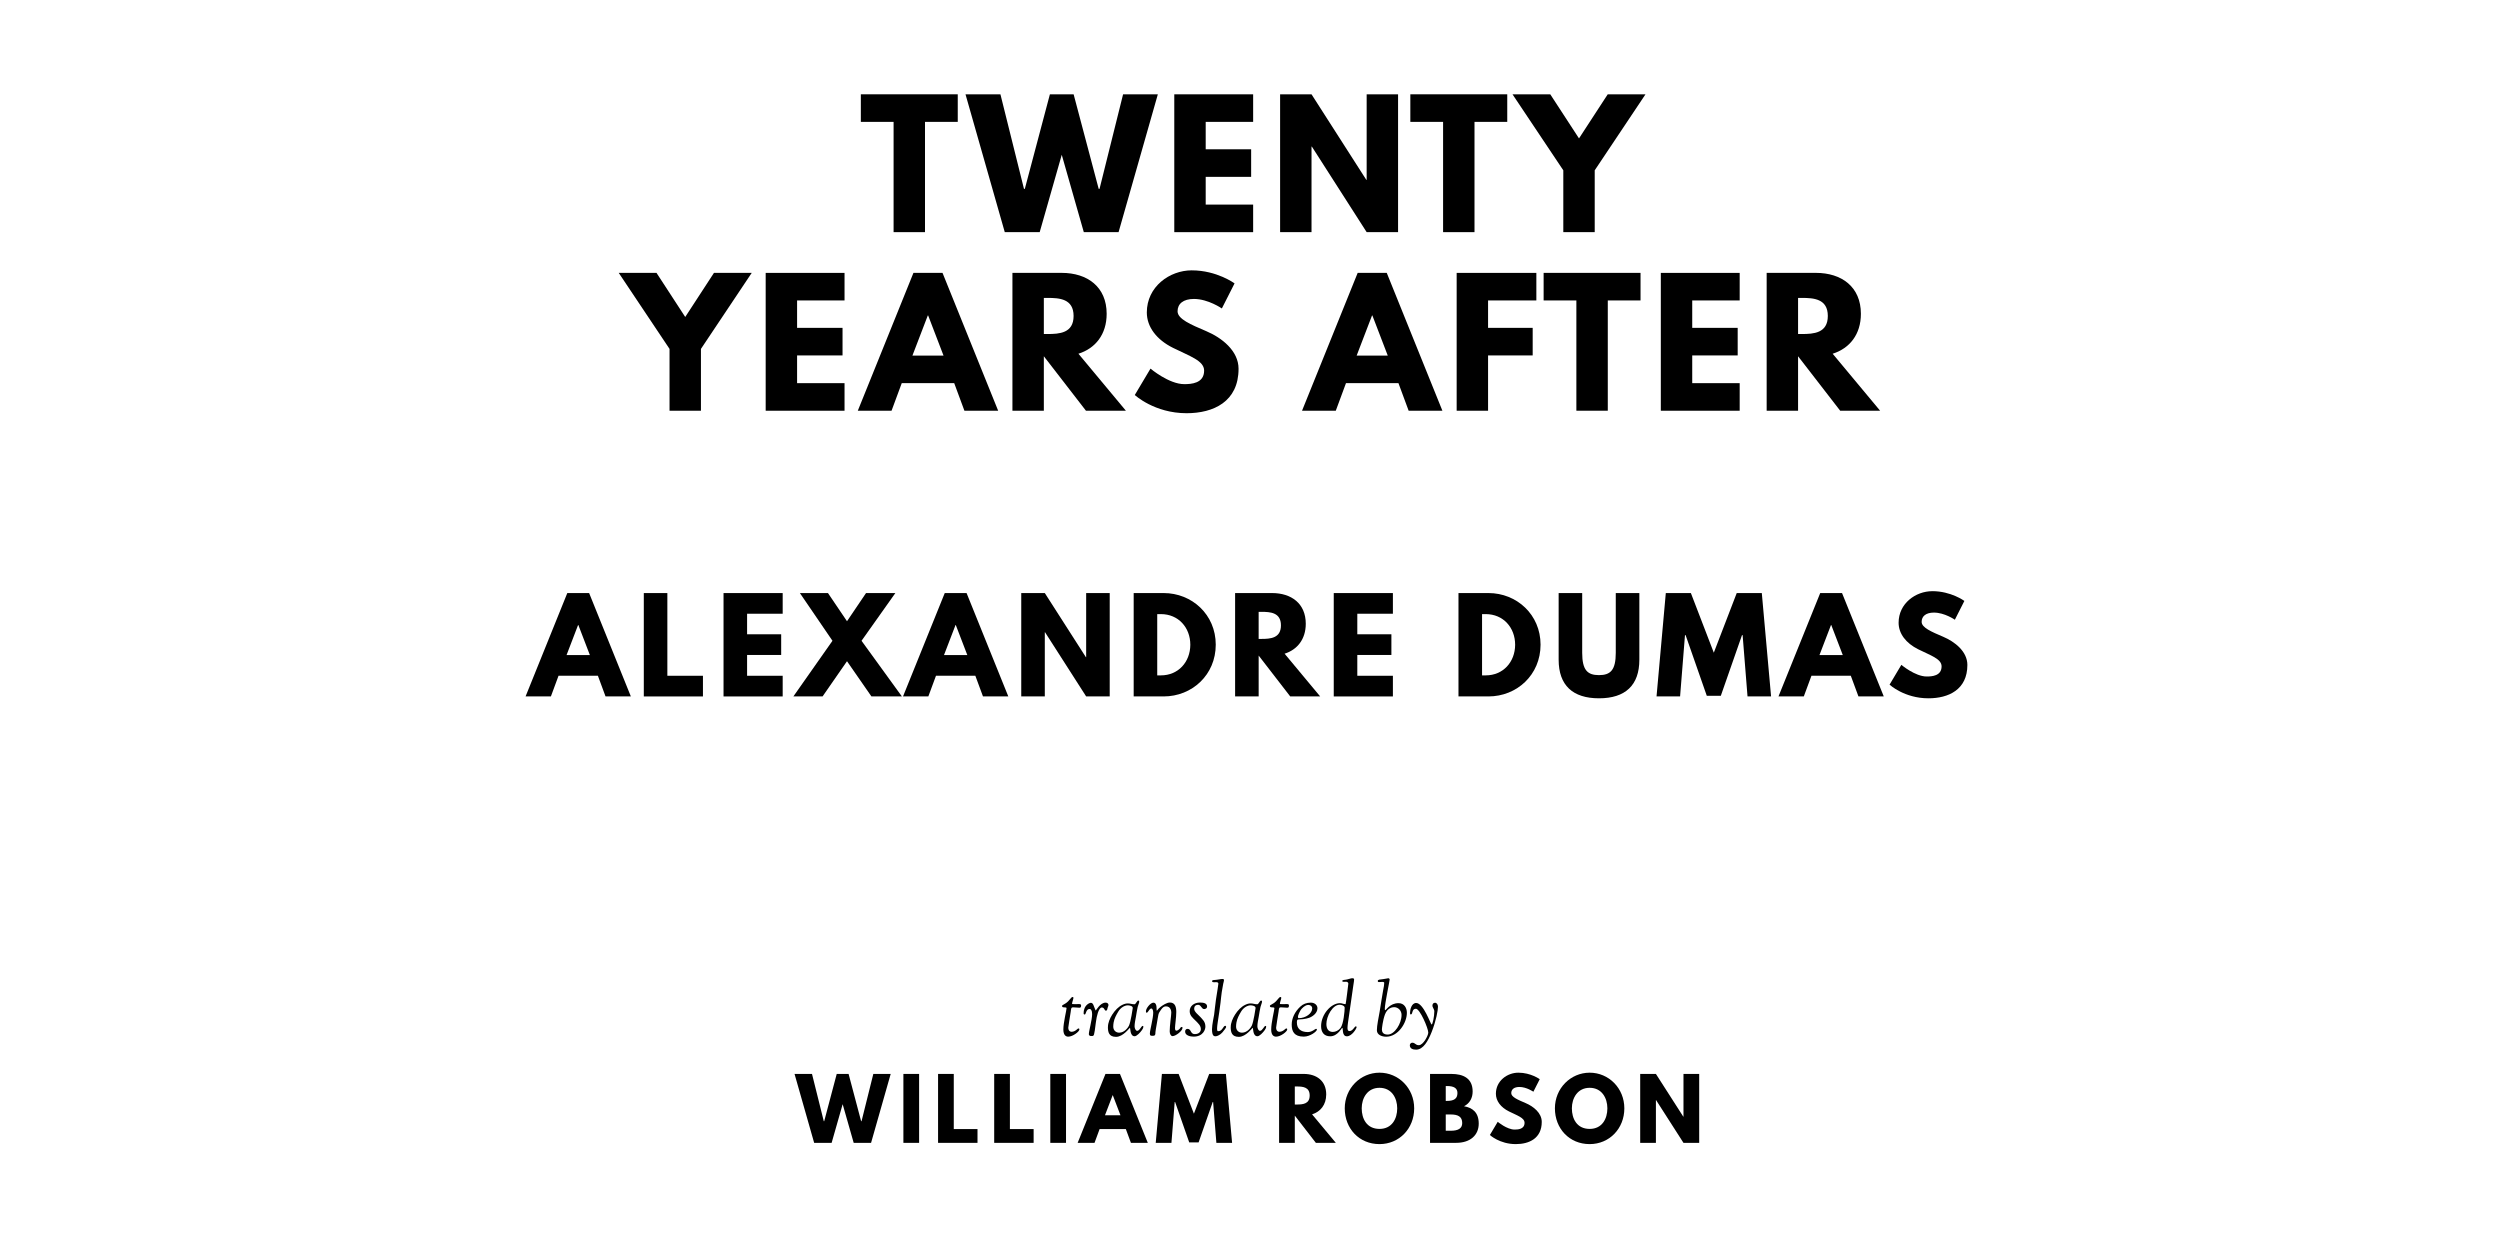
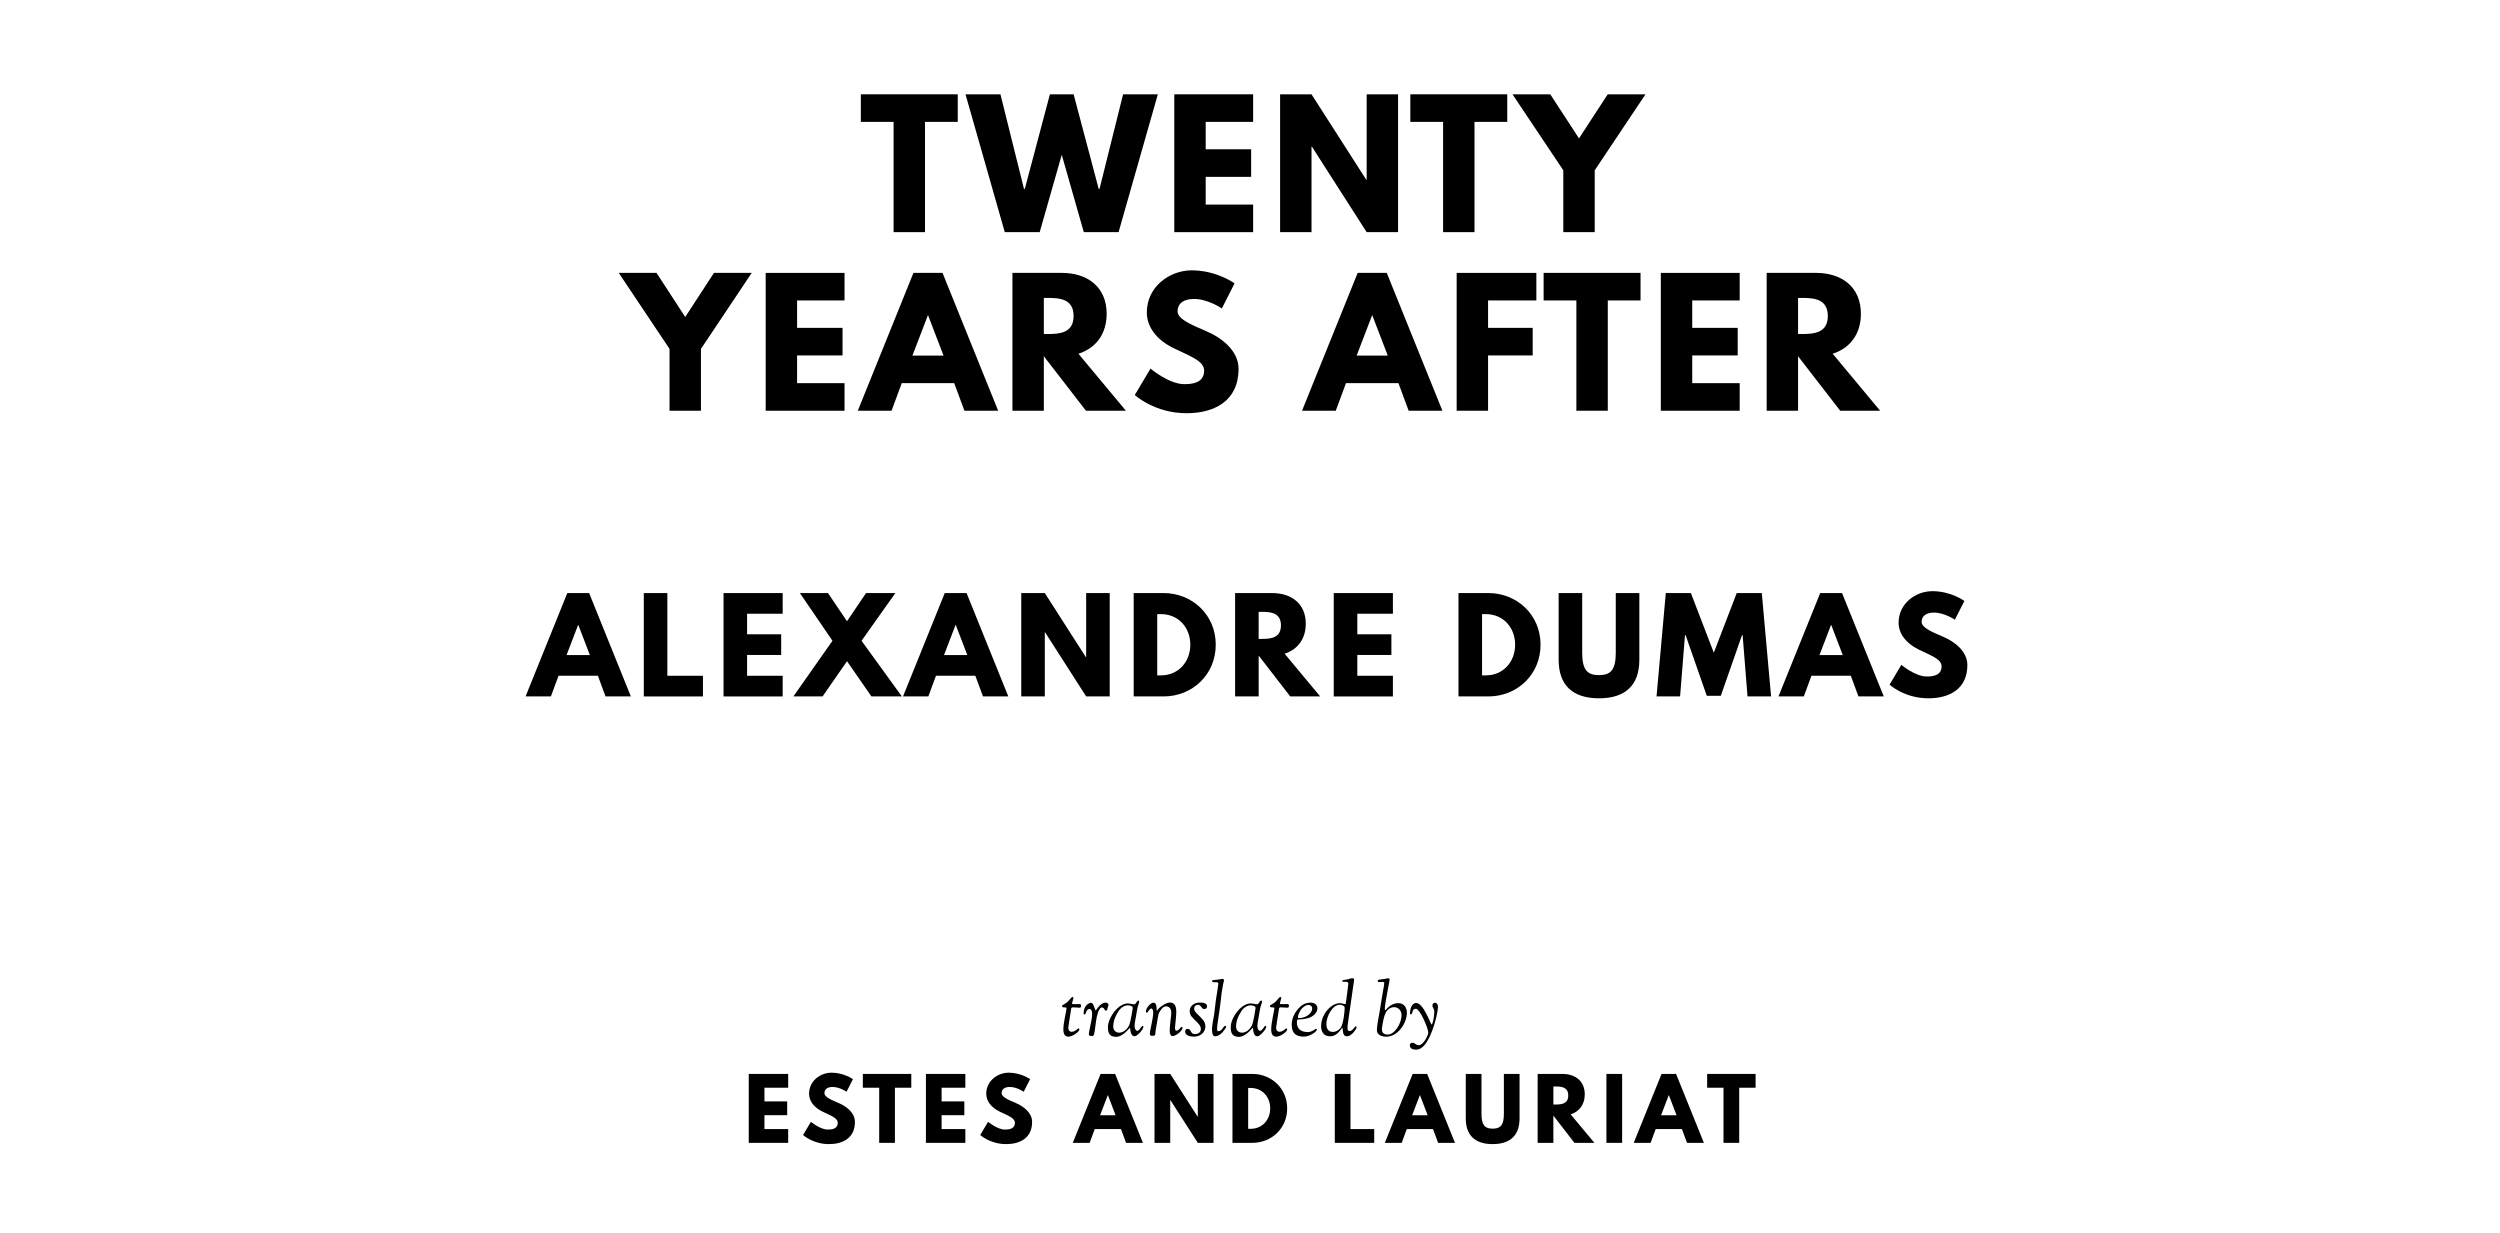
<svg xmlns="http://www.w3.org/2000/svg" version="1.1" viewBox="0 0 1400 690">
  <g aria-label="TWENTY">
    <path d="M482.07,68.25l0.00-15.44l54.27,0.00l0.00,15.44l-18.34,0.00l0.00,61.75l-17.59,0.00l0.00-61.75l-18.34,0.00z" />
    <path d="M606.93,130.00l-12.35-43.32l-12.35,43.32l-19.56,0.00l-21.99-77.19l19.56,0.00l13.19,52.96l0.47,0.00l14.04-52.96l13.29,0.00l14.04,52.96l0.47,0.00l13.19-52.96l19.46,0.00l-21.99,77.19l-19.46,0.00z" />
    <path d="M701.76,52.81l0.00,15.44l-26.57,0.00l0.00,15.35l25.45,0.00l0.00,15.44l-25.45,0.00l0.00,15.53l26.57,0.00l0.00,15.44l-44.16,0.00l0.00-77.19l44.16,0.00z" />
    <path d="M734.45,82.09l0.00,47.91l-17.59,0.00l0.00-77.19l17.59,0.00l30.69,47.91l0.19,0.00l0.00-47.91l17.59,0.00l0.00,77.19l-17.59,0.00l-30.69-47.91l-0.19,0.00z" />
    <path d="M789.79,68.25l0.00-15.44l54.27,0.00l0.00,15.44l-18.34,0.00l0.00,61.75l-17.59,0.00l0.00-61.75l-18.34,0.00z" />
    <path d="M847.00,52.81l21.15,0.00l16.09,24.70l16.09-24.70l21.15,0.00l-28.44,42.57l0.00,34.62l-17.59,0.00l0.00-34.62z" />
  </g>
  <g aria-label="YEARS AFTER">
    <path d="M346.49,152.81l21.15,0.00l16.09,24.70l16.09-24.70l21.15,0.00l-28.44,42.57l0.00,34.62l-17.59,0.00l0.00-34.62z" />
    <path d="M472.94,152.81l0.00,15.44l-26.57,0.00l0.00,15.35l25.45,0.00l0.00,15.44l-25.45,0.00l0.00,15.53l26.57,0.00l0.00,15.44l-44.16,0.00l0.00-77.19l44.16,0.00z" />
    <path d="M527.81,152.81l31.16,77.19l-18.90,0.00l-5.71-15.44l-29.38,0.00l-5.71,15.44l-18.90,0.00l31.16-77.19l16.28,0.00z  M528.37,199.12l-8.61-22.46l-0.19,0.00l-8.61,22.46l17.40,0.00z" />
    <path d="M566.96,152.81l27.60,0.00c14.32,0.00,25.17,7.77,25.17,22.92c0.00,11.60-6.36,19.37-15.81,22.36l26.57,31.91l-22.36,0.00l-23.58-30.50l0.00,30.50l-17.59,0.00l0.00-77.19z  M584.55,187.05l2.06,0.00c6.64,0.00,14.60-0.47,14.60-10.11s-7.95-10.11-14.60-10.11l-2.06,0.00l0.00,20.21z" />
    <path d="M667.40,151.40c14.04,0.00,23.95,7.30,23.95,7.30l-7.11,14.04s-7.67-5.33-15.63-5.33c-5.99,0.00-9.17,2.71-9.17,6.92c0.00,4.30,7.30,7.39,16.09,11.13c8.61,3.65,18.06,10.95,18.06,21.05c0.00,18.43-14.04,24.89-29.10,24.89c-18.06,0.00-29.01-10.20-29.01-10.20l8.80-14.78s10.29,8.70,18.90,8.70c3.84,0.00,11.13-0.37,11.13-7.58c0.00-5.61-8.23-8.14-17.40-12.73c-9.26-4.58-14.69-11.79-14.69-19.84c0.00-14.41,12.73-23.58,25.17-23.58z" />
    <path d="M776.58,152.81l31.16,77.19l-18.90,0.00l-5.71-15.44l-29.38,0.00l-5.71,15.44l-18.90,0.00l31.16-77.19l16.28,0.00z  M777.14,199.12l-8.61-22.46l-0.19,0.00l-8.61,22.46l17.40,0.00z" />
    <path d="M860.36,152.81l0.00,15.44l-27.04,0.00l0.00,15.35l24.98,0.00l0.00,15.44l-24.98,0.00l0.00,30.97l-17.59,0.00l0.00-77.19l44.63,0.00z" />
    <path d="M864.43,168.25l0.00-15.44l54.27,0.00l0.00,15.44l-18.34,0.00l0.00,61.75l-17.59,0.00l0.00-61.75l-18.34,0.00z" />
    <path d="M974.22,152.81l0.00,15.44l-26.57,0.00l0.00,15.35l25.45,0.00l0.00,15.44l-25.45,0.00l0.00,15.53l26.57,0.00l0.00,15.44l-44.16,0.00l0.00-77.19l44.16,0.00z" />
    <path d="M989.33,152.81l27.60,0.00c14.32,0.00,25.17,7.77,25.17,22.92c0.00,11.60-6.36,19.37-15.81,22.36l26.57,31.91l-22.36,0.00l-23.58-30.50l0.00,30.50l-17.59,0.00l0.00-77.19z  M1006.92,187.05l2.06,0.00c6.64,0.00,14.60-0.47,14.60-10.11s-7.95-10.11-14.60-10.11l-2.06,0.00l0.00,20.21z" />
  </g>
  <g aria-label="ALEXANDRE DUMAS">
    <path d="M329.91,332.11l23.37,57.89l-14.18,0.00l-4.28-11.58l-22.04,0.00l-4.28,11.58l-14.18,0.00l23.37-57.89l12.21,0.00z  M330.33,366.84l-6.46-16.84l-0.14,0.00l-6.46,16.84l13.05,0.00z" />
    <path d="M373.72,332.11l0.00,46.32l19.93,0.00l0.00,11.58l-33.12,0.00l0.00-57.89l13.19,0.00z" />
    <path d="M438.30,332.11l0.00,11.58l-19.93,0.00l0.00,11.51l19.09,0.00l0.00,11.58l-19.09,0.00l0.00,11.65l19.93,0.00l0.00,11.58l-33.12,0.00l0.00-57.89l33.12,0.00z" />
    <path d="M505.05,390.00l-17.05,0.00l-13.68-19.72l-13.68,19.72l-16.35,0.00l21.89-31.16l-18.25-26.74l15.72,0.00l10.67,15.79l10.67-15.79l16.42,0.00l-18.95,26.74z" />
    <path d="M541.28,332.11l23.37,57.89l-14.18,0.00l-4.28-11.58l-22.04,0.00l-4.28,11.58l-14.18,0.00l23.37-57.89l12.21,0.00z  M541.70,366.84l-6.46-16.84l-0.14,0.00l-6.46,16.84l13.05,0.00z" />
    <path d="M585.09,354.07l0.00,35.93l-13.19,0.00l0.00-57.89l13.19,0.00l23.02,35.93l0.14,0.00l0.00-35.93l13.19,0.00l0.00,57.89l-13.19,0.00l-23.02-35.93l-0.14,0.00z" />
    <path d="M634.86,332.11l16.77,0.00c15.86,0.00,29.19,12.07,29.19,28.91c0.00,16.91-13.26,28.98-29.19,28.98l-16.77,0.00l0.00-57.89z  M648.05,378.21l2.04,0.00c9.75,0.00,16.42-7.44,16.49-17.12c0.00-9.68-6.67-17.19-16.49-17.19l-2.04,0.00l0.00,34.32z" />
    <path d="M691.65,332.11l20.70,0.00c10.74,0.00,18.88,5.82,18.88,17.19c0.00,8.70-4.77,14.53-11.86,16.77l19.93,23.93l-16.77,0.00l-17.68-22.88l0.00,22.88l-13.19,0.00l0.00-57.89z  M704.84,357.79l1.54,0.00c4.98,0.00,10.95-0.35,10.95-7.58s-5.96-7.58-10.95-7.58l-1.54,0.00l0.00,15.16z" />
    <path d="M780.02,332.11l0.00,11.58l-19.93,0.00l0.00,11.51l19.09,0.00l0.00,11.58l-19.09,0.00l0.00,11.65l19.93,0.00l0.00,11.58l-33.12,0.00l0.00-57.89l33.12,0.00z" />
    <path d="M816.75,332.11l16.77,0.00c15.86,0.00,29.19,12.07,29.19,28.91c0.00,16.91-13.26,28.98-29.19,28.98l-16.77,0.00l0.00-57.89z  M829.95,378.21l2.04,0.00c9.75,0.00,16.42-7.44,16.49-17.12c0.00-9.68-6.67-17.19-16.49-17.19l-2.04,0.00l0.00,34.32z" />
    <path d="M918.04,332.11l0.00,37.33c0.00,14.32-7.86,21.61-22.60,21.61s-22.60-7.30-22.60-21.61l0.00-37.33l13.19,0.00l0.00,33.47c0.00,9.68,2.95,12.49,9.40,12.49s9.40-2.81,9.40-12.49l0.00-33.47l13.19,0.00z" />
    <path d="M978.61,390.00l-2.74-34.32l-0.35,0.00l-11.86,33.96l-7.86,0.00l-11.86-33.96l-0.35,0.00l-2.74,34.32l-13.19,0.00l5.19-57.89l14.04,0.00l12.84,33.40l12.84-33.40l14.04,0.00l5.19,57.89l-13.19,0.00z" />
    <path d="M1031.54,332.11l23.37,57.89l-14.18,0.00l-4.28-11.58l-22.04,0.00l-4.28,11.58l-14.18,0.00l23.37-57.89l12.21,0.00z  M1031.96,366.84l-6.46-16.84l-0.14,0.00l-6.46,16.84l13.05,0.00z" />
    <path d="M1082.09,331.05c10.53,0.00,17.96,5.47,17.96,5.47l-5.33,10.53s-5.75-4.00-11.72-4.00c-4.49,0.00-6.88,2.04-6.88,5.19c0.00,3.23,5.47,5.54,12.07,8.35c6.46,2.74,13.54,8.21,13.54,15.79c0.00,13.82-10.53,18.67-21.82,18.67c-13.54,0.00-21.75-7.65-21.75-7.65l6.60-11.09s7.72,6.53,14.18,6.53c2.88,0.00,8.35-0.28,8.35-5.68c0.00-4.21-6.18-6.11-13.05-9.54c-6.95-3.44-11.02-8.84-11.02-14.88c0.00-10.81,9.54-17.68,18.88-17.68z" />
  </g>
  <g aria-label="translated by">
    <path d="M594.73,563.42c0.00-0.85,1.62-0.81,3.49-2.76c1.70-1.79,1.79-2.34,2.47-2.34c0.21,0.00,0.43,0.13,0.43,0.51c0.00,0.55-0.77,2.55-0.77,3.19c0.00,0.26,0.09,0.30,1.49,0.30c1.66,0.00,2.00-0.04,2.47-0.04c0.89,0.00,1.11,0.30,1.11,0.81c0.00,0.98-0.26,1.23-1.02,1.23c-0.68,0.00-2.51-0.21-3.44-0.21c-1.23,0.00-1.11,0.77-1.36,2.51c-0.38,2.64-1.36,8.16-1.36,8.84c0.00,2.25,1.57,2.34,1.74,2.34c2.34,0.00,3.32-1.87,4.00-1.87c0.13,0.00,0.47,0.00,0.47,0.60c0.00,1.11-3.61,4.00-6.25,4.00c-1.15,0.00-2.72-0.68-2.72-4.00c0.00-3.91,1.79-10.80,1.79-11.94c0.00-0.89-2.51,0.04-2.51-1.15z" />
    <path d="M606.84,567.42c0.00-4.85,3.61-5.87,4.00-5.87c0.89,0.00,1.32,0.81,1.57,1.49c1.06,2.76,1.11,2.81,1.19,2.81c0.30,0.00,2.42-4.38,5.57-4.38c1.11,0.00,1.57,0.72,1.57,1.32c0.00,0.55-0.34,1.11-0.47,1.57c-0.09,0.30-0.17,1.62-0.94,1.62c-0.94,0.00-0.77-1.79-2.30-1.79c-1.91,0.00-2.98,5.57-3.19,7.35l-0.21,1.40c-0.94,7.23-0.85,7.23-2.38,7.23l-0.21,0.00c-0.43,0.00-1.28-0.09-1.28-1.11c0.00-1.70,1.83-7.95,1.83-11.14c0.00-2.13-0.68-2.89-1.45-2.89c-1.74,0.00-2.08,2.55-2.34,2.85c-0.13,0.13-0.26,0.26-0.47,0.26c-0.17,0.00-0.51-0.13-0.51-0.72z" />
    <path d="M620.45,575.15c0.00-2.38,1.06-4.80,2.38-6.93c1.53-2.42,3.49-4.46,5.74-5.53c1.15-0.55,2.00-0.77,3.10-0.77c1.32,0.00,2.21,0.47,3.61,0.47c0.85,0.00,1.36-2.08,2.21-2.08c0.26,0.00,0.47,0.17,0.47,0.64c0.00,0.68-0.55,1.70-0.85,2.93c-0.38,1.57-0.64,3.53-0.98,5.44c-0.34,1.87-0.77,3.83-0.77,5.44c0.00,1.11,0.64,2.51,1.45,2.51c1.40,0.00,2.30-2.76,3.10-2.76c0.34,0.00,0.38,0.30,0.38,0.47c0.00,0.43-0.21,1.06-0.77,1.83c-1.06,1.53-2.98,3.49-4.12,3.49c-2.72,0.00-2.34-4.76-2.64-4.76c-0.21,0.00-3.74,5.10-7.78,5.10s-4.55-2.72-4.55-5.48z  M623.42,574.90c0.00,2.13,1.53,3.40,3.32,3.40c3.06,0.00,5.06-3.06,5.44-3.83c1.02-2.04,2.17-9.86,2.17-9.99c0.00-1.19-1.91-1.49-2.81-1.49c-1.74,0.00-4.00,1.28-5.27,3.44c-1.23,2.04-2.25,3.95-2.64,6.16c-0.13,0.77-0.21,1.53-0.21,2.30z" />
    <path d="M641.70,566.35c0.00-1.66,2.55-4.85,4.17-4.85c2.47,0.00,1.57,4.46,1.96,4.46c0.26,0.00,0.55-0.94,2.13-2.13c1.15-0.89,3.40-2.42,5.19-2.42c2.98,0.00,3.57,2.64,3.57,5.31c0.00,2.98-0.72,7.48-0.72,8.93c0.00,1.19,0.34,1.53,0.81,1.53c0.72,0.00,1.70-0.94,1.70-0.94c0.51-0.64,0.68-1.15,1.32-1.15c0.30,0.00,0.38,0.26,0.38,0.51c0.00,1.66-3.74,4.63-5.61,4.63c-0.85,0.00-1.57-1.19-1.57-2.68c0.00-3.23,0.89-8.93,0.89-10.50c0.00-0.68-0.21-3.49-2.98-3.49c-0.98,0.00-1.79,0.47-2.76,1.87c-1.83,2.59-1.32,2.21-2.34,7.69c-1.06,5.74-0.77,5.23-0.85,5.82c-0.13,0.94-0.47,1.11-1.57,1.11c-1.15,0.00-1.49-0.09-1.49-1.32c0.00-1.79,1.87-8.37,1.87-11.65c0.00-1.49-0.55-2.34-0.98-2.34c-1.32,0.00-1.79,2.38-2.72,2.38c-0.30,0.00-0.38-0.34-0.38-0.81z" />
    <path d="M663.68,577.70c0.00-1.32,0.85-1.53,1.36-1.53c2.17,0.00,1.45,2.93,4.04,2.93c3.10,0.00,3.40-2.21,3.40-2.72c0.00-2.00-1.40-3.23-2.93-4.76c-1.70-1.74-3.32-2.85-3.32-5.40c0.00-2.85,2.47-4.80,5.78-4.80c2.30,0.00,3.95,0.55,3.95,2.21c0.00,1.32-1.40,1.45-1.62,1.45c-1.53,0.00-1.70-2.38-3.36-2.38c-1.62,0.00-2.25,0.98-2.25,2.25c0.00,1.62,2.34,3.36,3.36,4.46c1.32,1.49,2.93,2.68,2.93,5.53c0.00,1.53-1.19,5.57-6.63,5.57c-1.66,0.00-4.72-0.55-4.72-2.81z" />
    <path d="M678.72,576.34c0.00-2.42,1.11-7.44,1.19-8.12c0.38-2.68,0.60-5.70,1.02-8.42c0.72-4.59,1.36-8.42,1.36-8.93s-0.43-0.85-1.06-0.85s-0.72,0.04-1.23,0.04c-0.85,0.00-1.23-0.13-1.23-0.60c0.00-0.21,0.09-0.55,0.64-0.60c3.10-0.21,4.04-0.64,5.14-0.64c0.68,0.00,0.89,0.26,0.89,0.68c0.00,0.60-0.30,1.15-0.43,1.96c-1.57,8.25-0.85,6.67-2.21,15.81c-0.72,5.02-1.23,7.69-1.23,9.14s0.13,1.66,0.68,1.66c2.34,0.00,2.76-3.02,3.87-3.02c0.30,0.00,0.51,0.26,0.51,0.68s-1.11,1.87-2.13,3.06c-1.11,1.28-2.89,2.13-3.70,2.13c-0.85,0.00-2.08,0.00-2.08-4.00z" />
    <path d="M689.22,575.15c0.00-2.38,1.06-4.80,2.38-6.93c1.53-2.42,3.49-4.46,5.74-5.53c1.15-0.55,2.00-0.77,3.10-0.77c1.32,0.00,2.21,0.47,3.61,0.47c0.85,0.00,1.36-2.08,2.21-2.08c0.26,0.00,0.47,0.17,0.47,0.64c0.00,0.68-0.55,1.70-0.85,2.93c-0.38,1.57-0.64,3.53-0.98,5.44c-0.34,1.87-0.77,3.83-0.77,5.44c0.00,1.11,0.64,2.51,1.45,2.51c1.40,0.00,2.30-2.76,3.10-2.76c0.34,0.00,0.38,0.30,0.38,0.47c0.00,0.43-0.21,1.06-0.77,1.83c-1.06,1.53-2.98,3.49-4.12,3.49c-2.72,0.00-2.34-4.76-2.64-4.76c-0.21,0.00-3.74,5.10-7.78,5.10s-4.55-2.72-4.55-5.48z  M692.20,574.90c0.00,2.13,1.53,3.40,3.32,3.40c3.06,0.00,5.06-3.06,5.44-3.83c1.02-2.04,2.17-9.86,2.17-9.99c0.00-1.19-1.91-1.49-2.81-1.49c-1.74,0.00-4.00,1.28-5.27,3.44c-1.23,2.04-2.25,3.95-2.64,6.16c-0.13,0.77-0.21,1.53-0.21,2.30z" />
    <path d="M711.12,563.42c0.00-0.85,1.62-0.81,3.49-2.76c1.70-1.79,1.79-2.34,2.47-2.34c0.21,0.00,0.43,0.13,0.43,0.51c0.00,0.55-0.77,2.55-0.77,3.19c0.00,0.26,0.09,0.30,1.49,0.30c1.66,0.00,2.00-0.04,2.47-0.04c0.89,0.00,1.11,0.30,1.11,0.81c0.00,0.98-0.26,1.23-1.02,1.23c-0.68,0.00-2.51-0.21-3.44-0.21c-1.23,0.00-1.11,0.77-1.36,2.51c-0.38,2.64-1.36,8.16-1.36,8.84c0.00,2.25,1.57,2.34,1.74,2.34c2.34,0.00,3.32-1.87,4.00-1.87c0.13,0.00,0.47,0.00,0.47,0.60c0.00,1.11-3.61,4.00-6.25,4.00c-1.15,0.00-2.72-0.68-2.72-4.00c0.00-3.91,1.79-10.80,1.79-11.94c0.00-0.89-2.51,0.04-2.51-1.15z" />
    <path d="M723.36,573.75c0.00-3.66,1.87-7.31,4.80-10.03c1.57-1.49,3.53-2.25,5.91-2.25c2.00,0.00,3.70,1.28,3.70,3.15c0.00,3.06-3.32,4.80-4.12,5.14c-0.38,0.17-2.68,1.11-6.67,1.15c-0.60,0.00-0.72,0.64-0.72,1.74c0.00,3.19,1.91,5.31,6.12,5.31c2.42,0.00,4.12-1.83,4.59-1.83c0.34,0.00,0.51,0.17,0.51,0.43c0.00,0.98-3.70,3.95-7.40,3.95c-5.40,0.00-6.72-2.98-6.72-6.76z  M726.84,569.33c0.00,0.30,0.09,0.85,0.38,0.85c4.12,0.00,7.61-2.76,7.61-5.44c0.00-1.62-1.53-2.00-2.25-2.00c-1.06,0.00-2.38,0.85-3.49,2.00c-1.28,1.32-2.25,4.04-2.25,4.59z" />
    <path d="M739.81,574.69c0.00-6.59,5.53-12.92,10.58-12.92c1.11,0.00,1.96,0.55,3.15,0.55c0.13,0.00,1.53-11.18,1.53-11.48c0.00-0.64-0.60-1.06-1.23-1.06c-0.47,0.00-1.45,0.04-1.49,0.04c-0.43,0.00-0.68-0.17-0.68-0.47c0.00-0.72,1.49-0.55,2.68-0.85c2.38-0.60,2.13-0.68,3.27-0.68c0.38,0.00,0.68,0.34,0.68,0.72c0.00,1.11-0.43,2.47-2.81,19.85c-0.47,3.23-0.89,5.91-0.89,7.18c0.00,0.94,0.13,1.83,1.11,1.83c1.87,0.00,2.85-2.64,3.53-2.64c0.34,0.00,0.47,0.21,0.47,0.38c0.00,0.89-2.68,5.19-5.44,5.19c-2.98,0.00-2.00-4.76-2.59-4.76c-0.38,0.00-2.55,4.76-6.76,4.76c-3.61,0.00-5.10-2.47-5.10-5.65z  M742.78,573.50c0.00,2.47,1.02,4.38,3.61,4.38c1.53,0.00,3.19-0.81,4.29-2.21c1.70-2.13,2.34-9.61,2.34-11.31c0.00-1.15-1.70-1.70-2.85-1.70c-3.91,0.00-7.40,6.38-7.40,10.84z" />
    <path d="M771.05,576.98c0.00-2.72,0.98-7.14,1.57-10.58c0.77-4.42,1.28-8.54,1.91-11.69c0.38-1.83,0.64-3.32,0.64-4.34c0.00-0.21-0.21-0.51-1.06-0.51c-0.64,0.00-1.11,0.09-1.74,0.09c-0.47,0.00-0.81,0.00-0.81-0.60c0.00-0.85,1.19-0.81,3.15-1.06c1.66-0.21,2.42-0.47,2.68-0.47c0.47,0.00,0.81,0.30,0.81,0.77c0.00,0.77-2.72,13.43-2.72,16.49c0.00,0.30,0.13,0.64,0.21,0.64c0.60,0.00,2.59-3.95,7.48-3.95c3.19,0.00,4.68,2.64,4.68,5.40c0.00,5.78-5.02,13.39-11.60,13.39c-2.51,0.00-5.19-1.11-5.19-3.57z  M773.86,576.47c0.00,1.45,0.64,2.89,3.27,2.89c3.83,0.00,7.74-6.12,7.74-11.01c0.00-2.38-1.83-4.34-4.17-4.34c-1.02,0.00-3.78,0.43-5.14,4.12c-1.23,3.36-1.70,7.91-1.70,8.33z" />
    <path d="M789.50,585.31c0.00-0.72,0.64-1.40,1.36-1.40c1.70,0.00,1.74,1.40,3.70,1.40c2.47,0.00,5.27-5.44,5.27-7.06c0.00-2.38-4.68-13.35-6.93-13.35c-2.47,0.00-1.57,3.19-2.85,3.19c-0.26,0.00-0.43-0.21-0.43-0.94c0.00-1.79,0.85-5.48,3.44-5.48c4.12,0.00,8.16,12.07,8.63,12.07c0.60,0.00,1.53-4.55,1.53-7.40c0.00-1.23-1.06-2.08-1.06-3.23c0.00-0.77,0.43-1.57,1.45-1.57c0.94,0.00,1.66,0.94,1.66,2.25c0.00,1.91-1.02,7.78-3.53,14.11c-2.00,5.06-4.72,9.90-8.71,9.90c-1.83,0.00-3.53-0.55-3.53-2.51z" />
  </g>
-   <g aria-label="WILLIAM ROBSON">
-     <path d="M478.07,640.00l-6.18-21.66l-6.18,21.66l-9.78,0.00l-10.99-38.60l9.78,0.00l6.60,26.48l0.23,0.00l7.02-26.48l6.64,0.00l7.02,26.48l0.23,0.00l6.60-26.48l9.73,0.00l-10.99,38.60l-9.73,0.00z" />
-     <path d="M514.70,601.40l0.00,38.60l-8.80,0.00l0.00-38.60l8.80,0.00z" />
-     <path d="M534.11,601.40l0.00,30.88l13.29,0.00l0.00,7.72l-22.08,0.00l0.00-38.60l8.80,0.00z" />
-     <path d="M565.54,601.40l0.00,30.88l13.29,0.00l0.00,7.72l-22.08,0.00l0.00-38.60l8.80,0.00z" />
-     <path d="M596.97,601.40l0.00,38.60l-8.80,0.00l0.00-38.60l8.80,0.00z" />
-     <path d="M627.19,601.40l15.58,38.60l-9.45,0.00l-2.85-7.72l-14.69,0.00l-2.85,7.72l-9.45,0.00l15.58-38.60l8.14,0.00z  M627.47,624.56l-4.30-11.23l-0.09,0.00l-4.30,11.23l8.70,0.00z" />
-     <path d="M681.17,640.00l-1.82-22.88l-0.23,0.00l-7.91,22.64l-5.24,0.00l-7.91-22.64l-0.23,0.00l-1.82,22.88l-8.80,0.00l3.46-38.60l9.36,0.00l8.56,22.27l8.56-22.27l9.36,0.00l3.46,38.60l-8.80,0.00z" />
-     <path d="M716.30,601.40l13.80,0.00c7.16,0.00,12.58,3.88,12.58,11.46c0.00,5.80-3.18,9.68-7.91,11.18l13.29,15.95l-11.18,0.00l-11.79-15.25l0.00,15.25l-8.80,0.00l0.00-38.60z  M725.09,618.53l1.03,0.00c3.32,0.00,7.30-0.23,7.30-5.05s-3.98-5.05-7.30-5.05l-1.03,0.00l0.00,10.11z" />
-     <path d="M753.06,620.68c0.00-11.27,8.84-19.98,19.46-19.98c10.71,0.00,19.42,8.70,19.42,19.98s-8.33,20.02-19.42,20.02c-11.42,0.00-19.46-8.75-19.46-20.02z  M762.56,620.68c0.00,5.75,2.76,11.51,9.96,11.51c7.02,0.00,9.92-5.75,9.92-11.51s-3.09-11.51-9.92-11.51c-6.78,0.00-9.96,5.75-9.96,11.51z" />
-     <path d="M800.82,601.40l11.98,0.00c6.64,0.00,11.88,2.48,11.88,9.82c0.00,3.56-1.54,6.60-4.82,8.28c4.82,0.84,8.23,3.51,8.23,9.73c0.00,6.36-4.63,10.76-12.63,10.76l-14.64,0.00l0.00-38.60z  M809.62,616.51l0.70,0.00c3.79,0.00,5.85-1.17,5.85-4.40c0.00-2.76-2.01-3.93-5.85-3.93l-0.70,0.00l0.00,8.33z  M809.62,633.22l2.76,0.00c4.16,0.00,6.46-1.26,6.46-4.30c0.00-3.56-2.29-4.82-6.46-4.82l-2.76,0.00l0.00,9.12z" />
-     <path d="M850.27,600.70c7.02,0.00,11.98,3.65,11.98,3.65l-3.56,7.02s-3.84-2.67-7.81-2.67c-2.99,0.00-4.58,1.36-4.58,3.46c0.00,2.15,3.65,3.70,8.05,5.57c4.30,1.82,9.03,5.47,9.03,10.53c0.00,9.22-7.02,12.44-14.55,12.44c-9.03,0.00-14.50-5.10-14.50-5.10l4.40-7.39s5.15,4.35,9.45,4.35c1.92,0.00,5.57-0.19,5.57-3.79c0.00-2.81-4.12-4.07-8.70-6.36c-4.63-2.29-7.35-5.89-7.35-9.92c0.00-7.20,6.36-11.79,12.58-11.79z" />
-     <path d="M870.75,620.68c0.00-11.27,8.84-19.98,19.46-19.98c10.71,0.00,19.42,8.70,19.42,19.98s-8.33,20.02-19.42,20.02c-11.42,0.00-19.46-8.75-19.46-20.02z  M880.25,620.68c0.00,5.75,2.76,11.51,9.96,11.51c7.02,0.00,9.92-5.75,9.92-11.51s-3.09-11.51-9.92-11.51c-6.78,0.00-9.96,5.75-9.96,11.51z" />
-     <path d="M927.31,616.05l0.00,23.95l-8.80,0.00l0.00-38.60l8.80,0.00l15.35,23.95l0.09,0.00l0.00-23.95l8.80,0.00l0.00,38.60l-8.80,0.00l-15.35-23.95l-0.09,0.00z" />
+   <g aria-label="ESTES AND LAURIAT">
+     <path d="M441.38,601.40l0.00,7.72l-13.29,0.00l0.00,7.67l12.73,0.00l0.00,7.72l-12.73,0.00l0.00,7.77l13.29,0.00l0.00,7.72l-22.08,0.00l0.00-38.60l22.08,0.00z" />
+     <path d="M465.65,600.70c7.02,0.00,11.98,3.65,11.98,3.65l-3.56,7.02s-3.84-2.67-7.81-2.67c-2.99,0.00-4.58,1.36-4.58,3.46c0.00,2.15,3.65,3.70,8.05,5.57c4.30,1.82,9.03,5.47,9.03,10.53c0.00,9.22-7.02,12.44-14.55,12.44c-9.03,0.00-14.50-5.10-14.50-5.10l4.40-7.39s5.15,4.35,9.45,4.35c1.92,0.00,5.57-0.19,5.57-3.79c0.00-2.81-4.12-4.07-8.70-6.36c-4.63-2.29-7.35-5.89-7.35-9.92c0.00-7.20,6.36-11.79,12.58-11.79z" />
+     <path d="M483.19,609.12l0.00-7.72l27.13,0.00l0.00,7.72l-9.17,0.00l0.00,30.88l-8.80,0.00l0.00-30.88l-9.17,0.00z" />
+     <path d="M540.59,601.40l0.00,7.72l-13.29,0.00l0.00,7.67l12.73,0.00l0.00,7.72l-12.73,0.00l0.00,7.77l13.29,0.00l0.00,7.72l-22.08,0.00l0.00-38.60l22.08,0.00z" />
+     <path d="M564.87,600.70c7.02,0.00,11.98,3.65,11.98,3.65l-3.56,7.02s-3.84-2.67-7.81-2.67c-2.99,0.00-4.58,1.36-4.58,3.46c0.00,2.15,3.65,3.70,8.05,5.57c4.30,1.82,9.03,5.47,9.03,10.53c0.00,9.22-7.02,12.44-14.55,12.44c-9.03,0.00-14.50-5.10-14.50-5.10l4.40-7.39s5.15,4.35,9.45,4.35c1.92,0.00,5.57-0.19,5.57-3.79c0.00-2.81-4.12-4.07-8.70-6.36c-4.63-2.29-7.35-5.89-7.35-9.92c0.00-7.20,6.36-11.79,12.58-11.79z" />
+     <path d="M624.46,601.40l15.58,38.60l-9.45,0.00l-2.85-7.72l-14.69,0.00l-2.85,7.72l-9.45,0.00l15.58-38.60l8.14,0.00z  M624.74,624.56l-4.30-11.23l-0.09,0.00l-4.30,11.23l8.70,0.00z" />
+     <path d="M655.33,616.05l0.00,23.95l-8.80,0.00l0.00-38.60l8.80,0.00l15.35,23.95l0.09,0.00l0.00-23.95l8.80,0.00l0.00,38.60l-8.80,0.00l-15.35-23.95l-0.09,0.00z" />
+     <path d="M690.18,601.40l11.18,0.00c10.57,0.00,19.46,8.05,19.46,19.27c0.00,11.27-8.84,19.32-19.46,19.32l-11.18,0.00l0.00-38.60z  M698.97,632.14l1.36,0.00c6.50,0.00,10.95-4.96,10.99-11.42c0.00-6.46-4.44-11.46-10.99-11.46l-1.36,0.00l0.00,22.88z" />
+     <path d="M756.27,601.40l0.00,30.88l13.29,0.00l0.00,7.72l-22.08,0.00l0.00-38.60l8.80,0.00z" />
+     <path d="M799.21,601.40l15.58,38.60l-9.45,0.00l-2.85-7.72l-14.69,0.00l-2.85,7.72l-9.45,0.00l15.58-38.60l8.14,0.00z  M799.49,624.56l-4.30-11.23l-0.09,0.00l-4.30,11.23l8.70,0.00z" />
+     <path d="M850.95,601.40l0.00,24.89c0.00,9.54-5.24,14.41-15.06,14.41s-15.06-4.87-15.06-14.41l0.00-24.89l8.80,0.00l0.00,22.32c0.00,6.46,1.96,8.33,6.27,8.33s6.27-1.87,6.27-8.33l0.00-22.32l8.80,0.00z" />
+     <path d="M861.09,601.40l13.80,0.00c7.16,0.00,12.58,3.88,12.58,11.46c0.00,5.80-3.18,9.68-7.91,11.18l13.29,15.95l-11.18,0.00l-11.79-15.25l0.00,15.25l-8.80,0.00l0.00-38.60z  M869.89,618.53l1.03,0.00c3.32,0.00,7.30-0.23,7.30-5.05s-3.98-5.05-7.30-5.05l-1.03,0.00l0.00,10.11z" />
+     <path d="M908.39,601.40l0.00,38.60l-8.80,0.00l0.00-38.60l8.80,0.00z" />
+     <path d="M938.60,601.40l15.58,38.60l-9.45,0.00l-2.85-7.72l-14.69,0.00l-2.85,7.72l-9.45,0.00l15.58-38.60l8.14,0.00z  M938.88,624.56l-4.30-11.23l-0.09,0.00l-4.30,11.23l8.70,0.00z" />
+     <path d="M956.00,609.12l0.00-7.72l27.13,0.00l0.00,7.72l-9.17,0.00l0.00,30.88l-8.80,0.00l0.00-30.88l-9.17,0.00z" />
  </g>
</svg>
